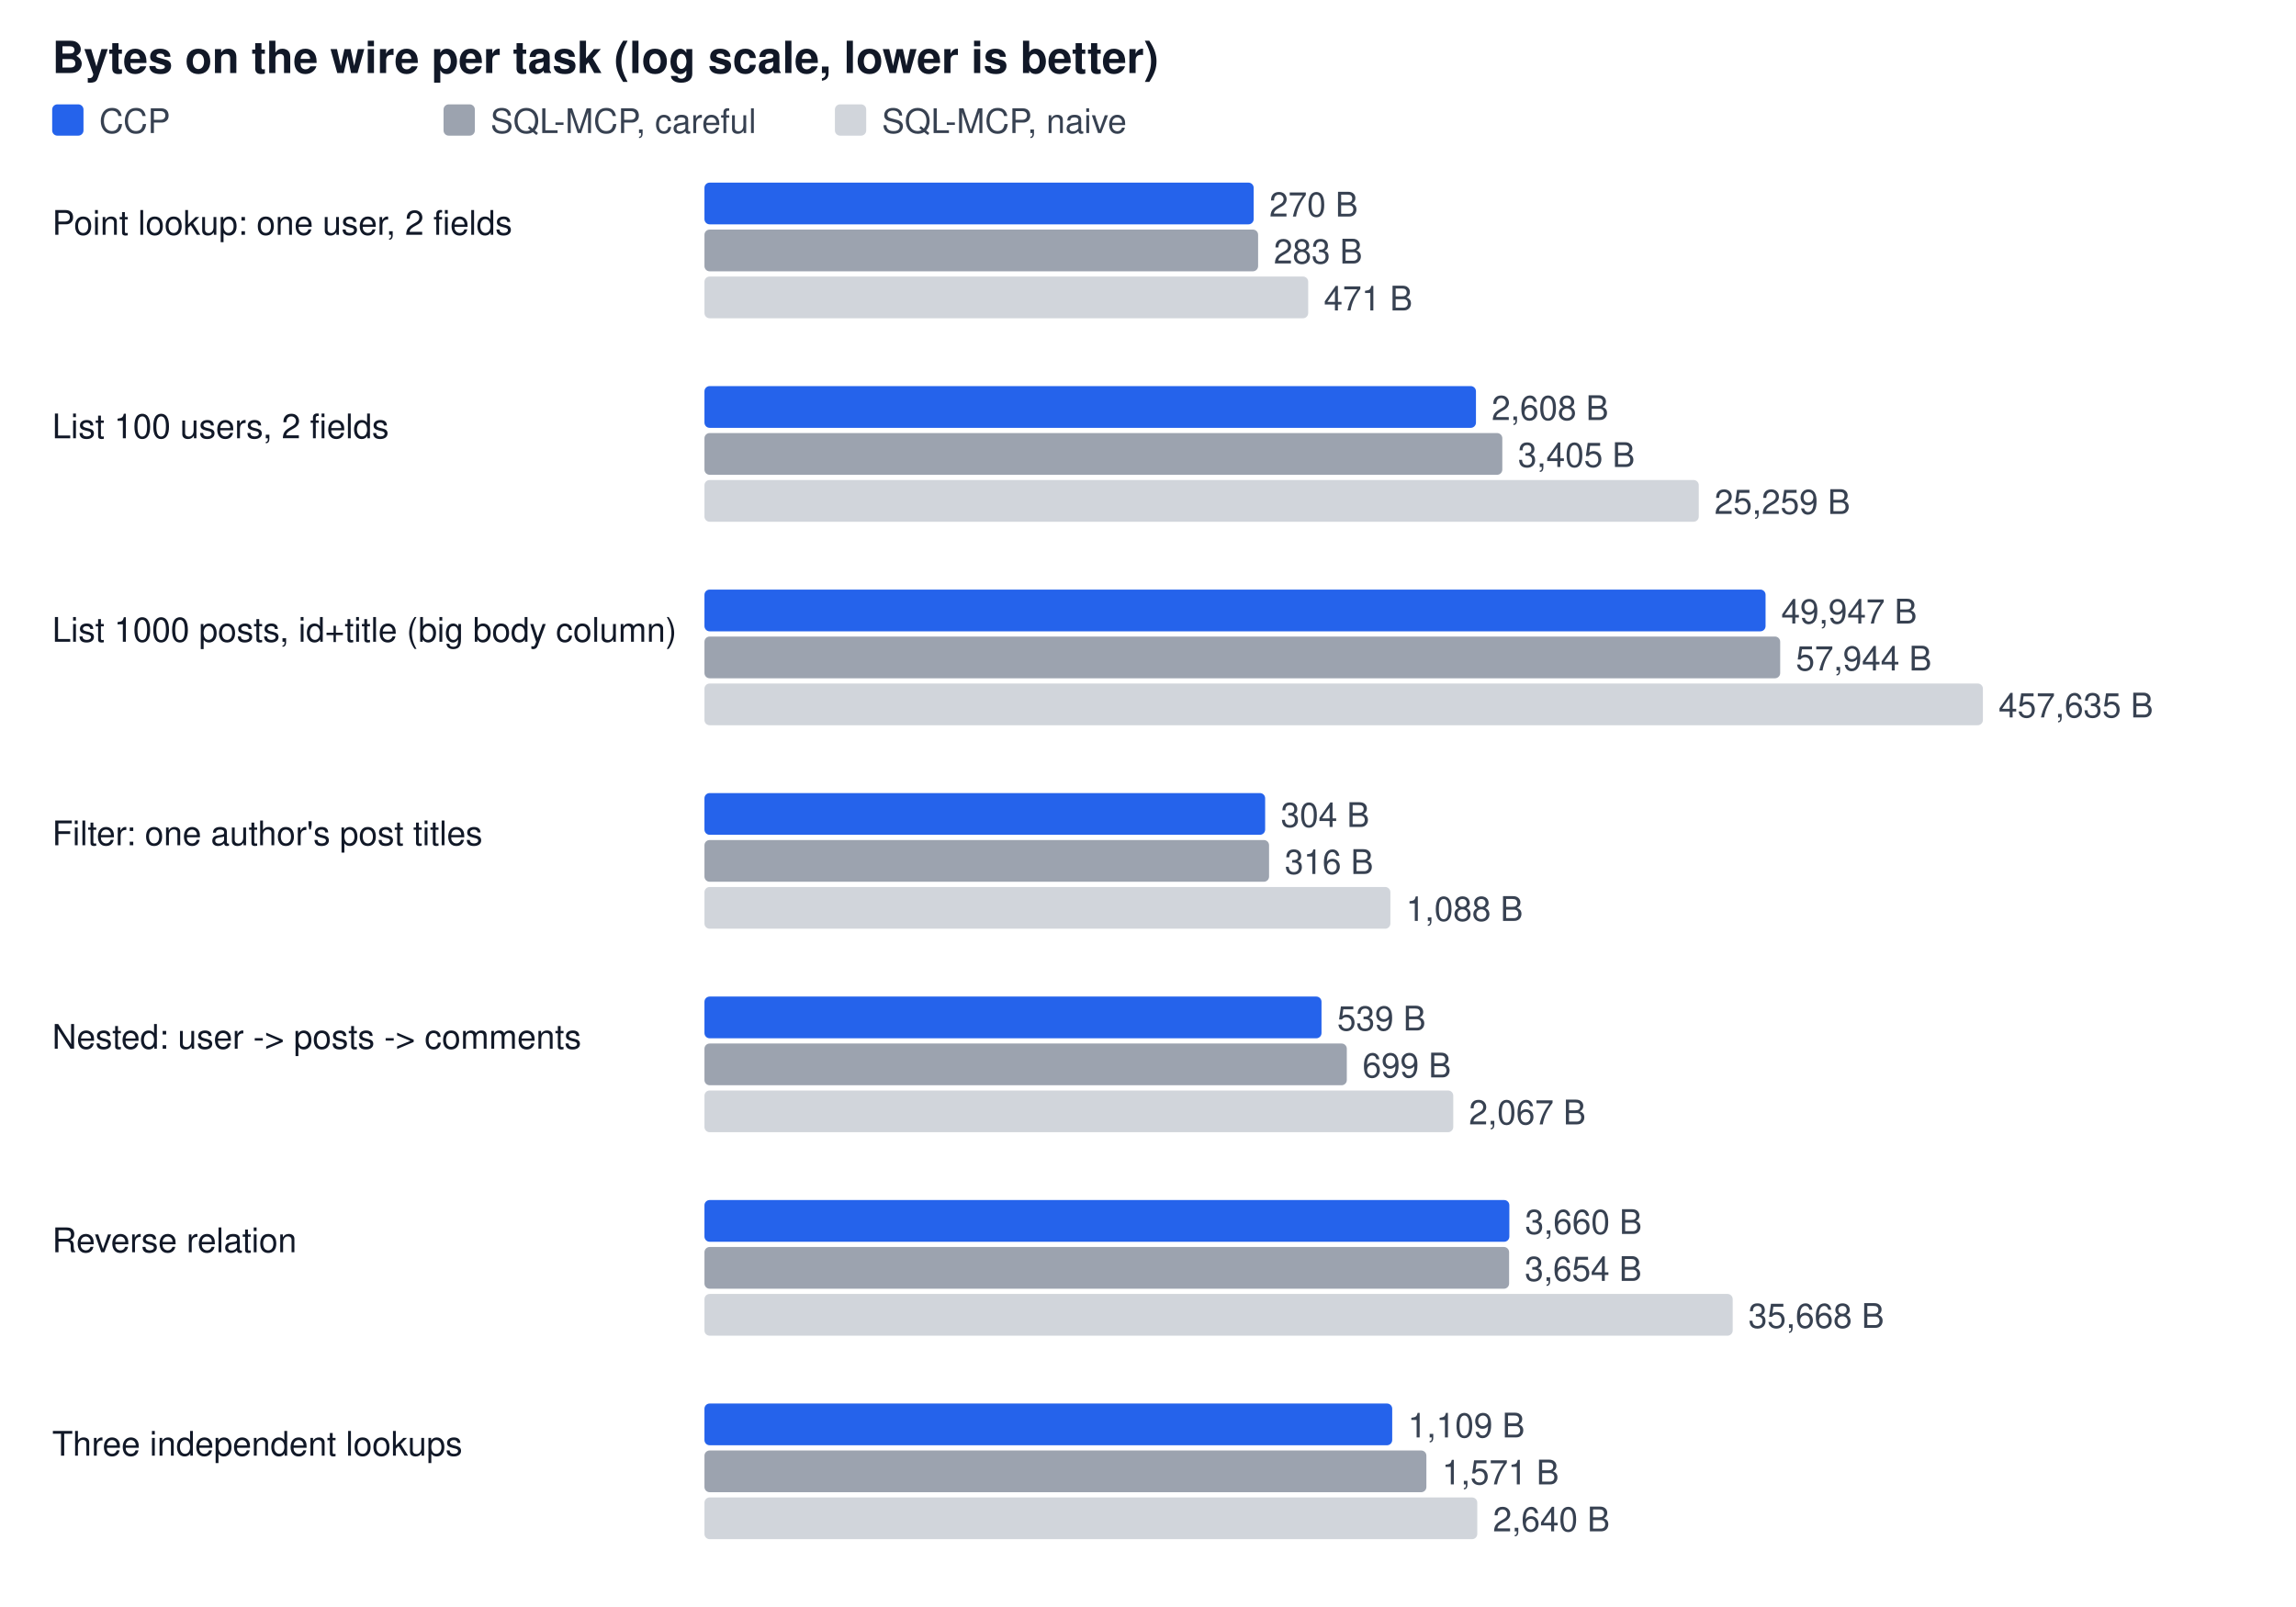
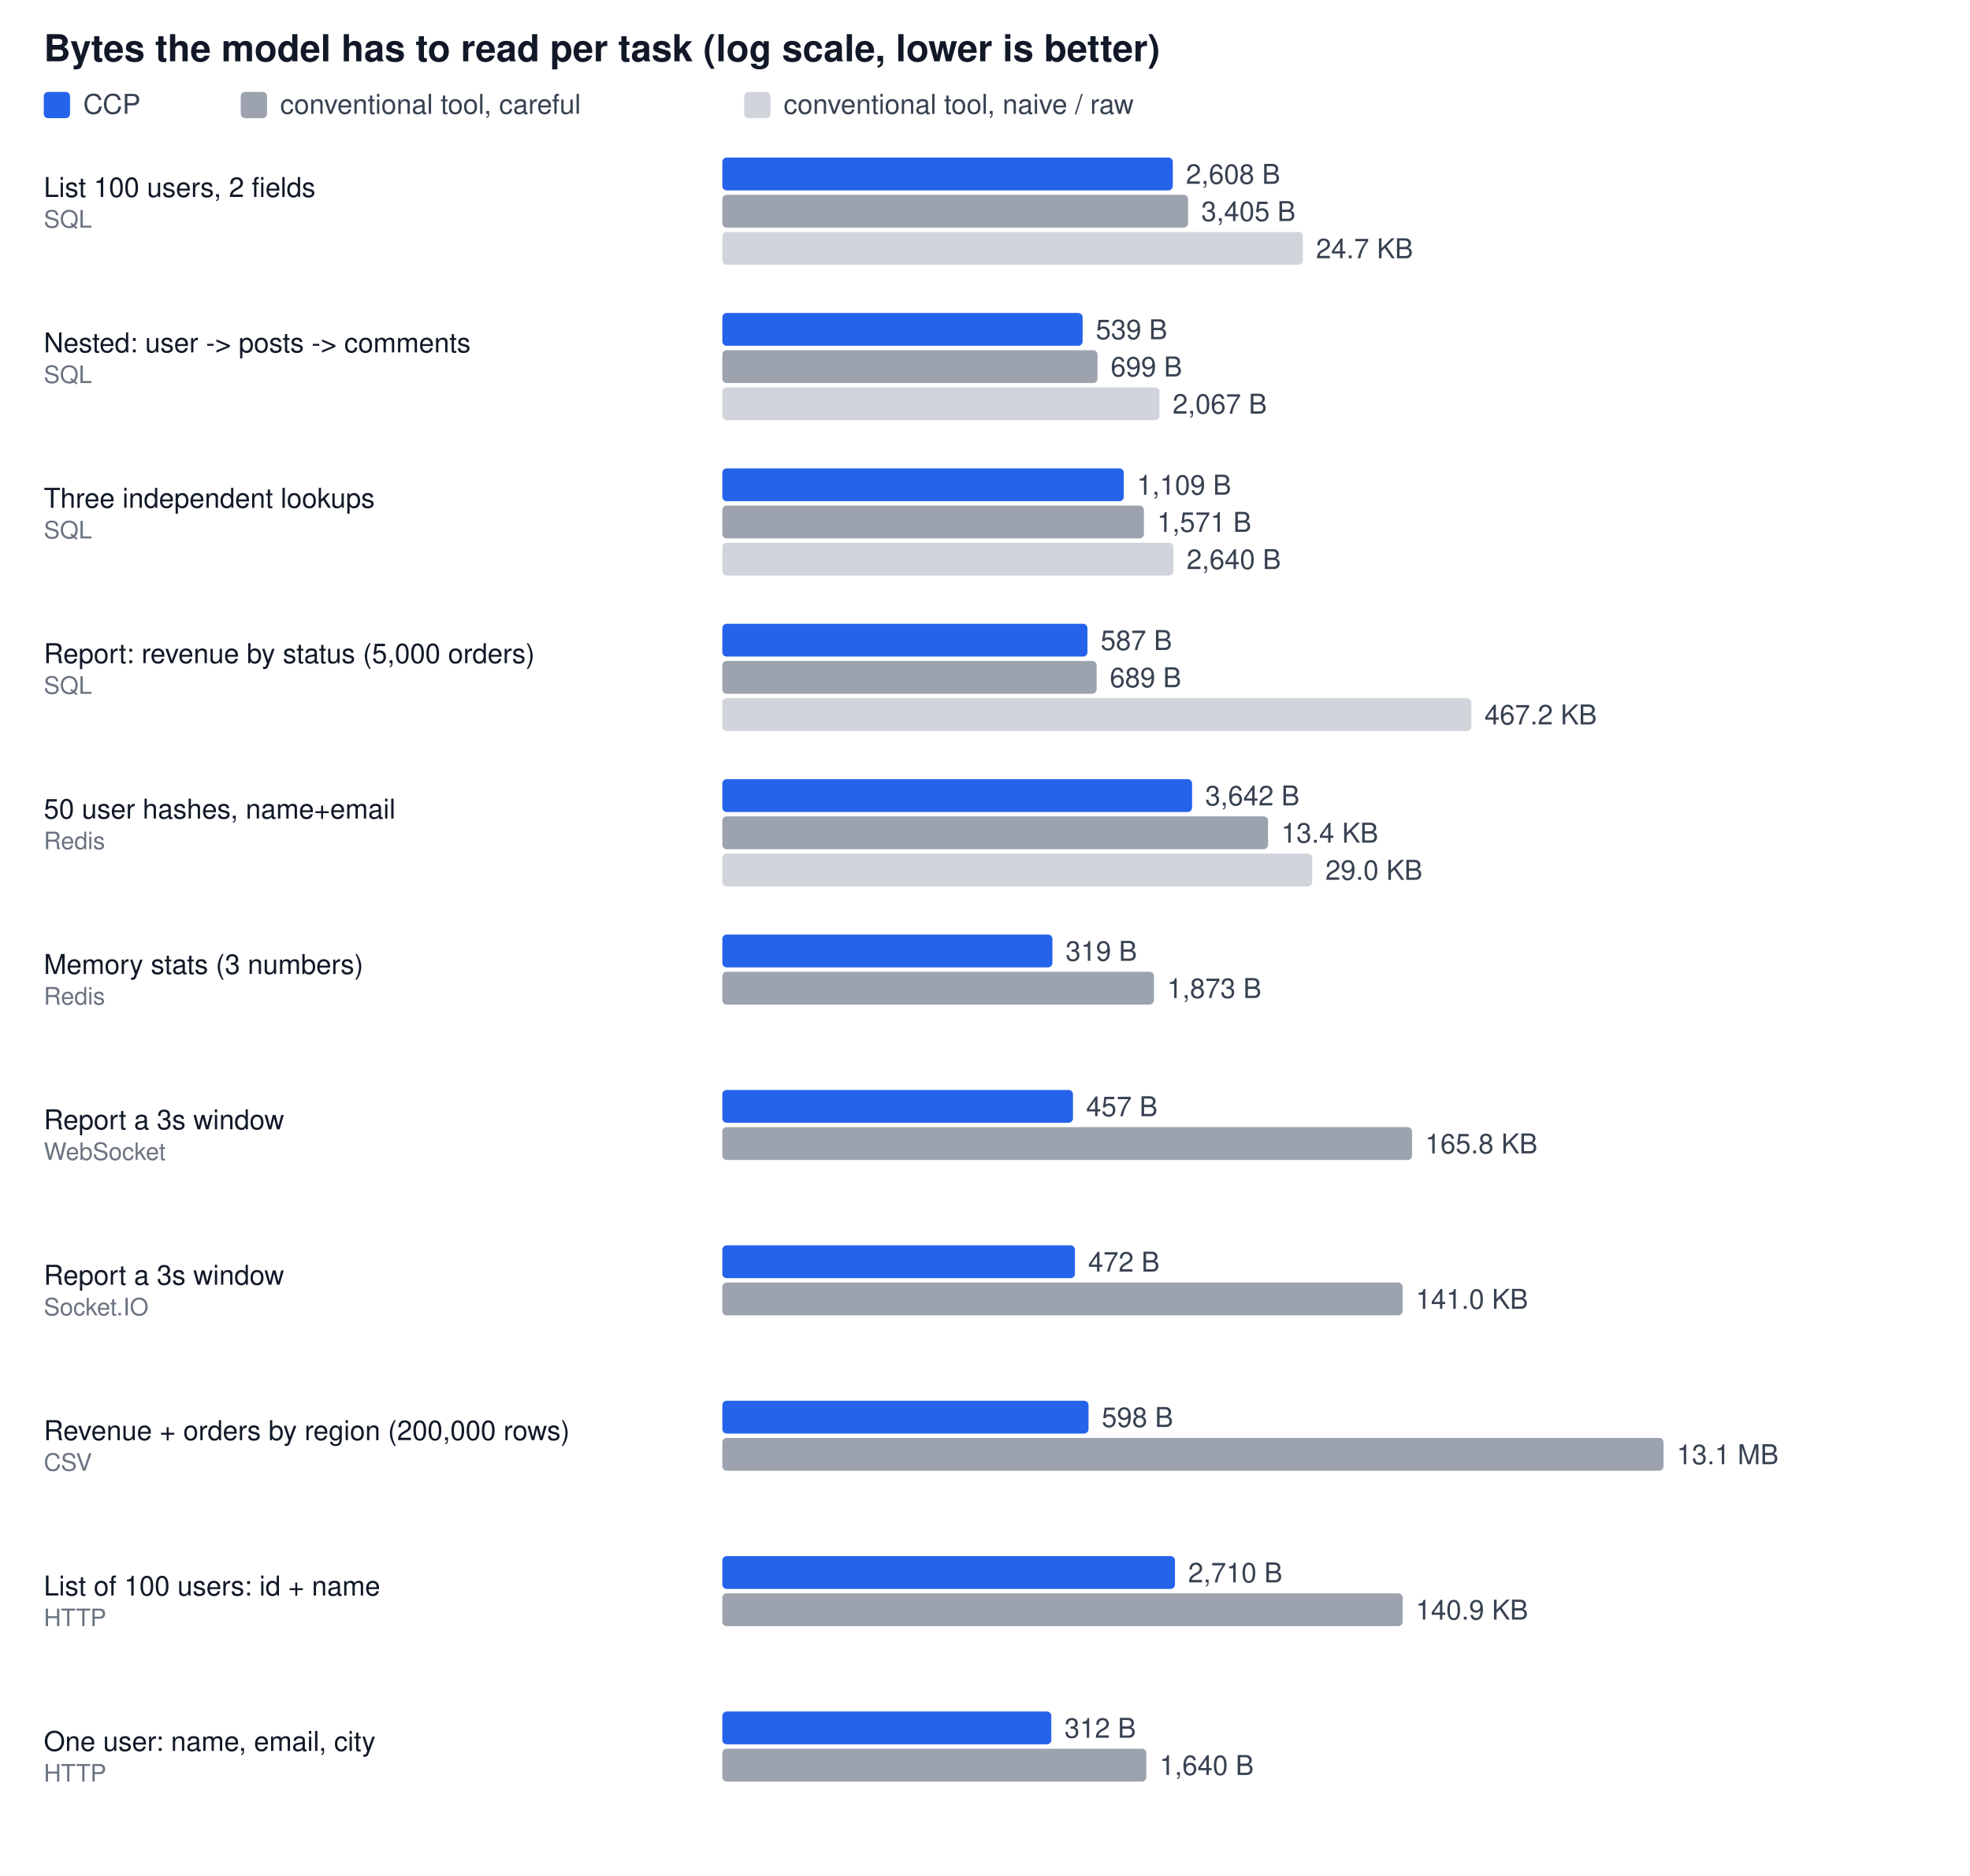
- <svg xmlns="http://www.w3.org/2000/svg" viewBox="0 0 880 616" font-family="-apple-system,Segoe UI,Helvetica,Arial,sans-serif" font-size="13">
-   <rect width="880" height="616" fill="#ffffff" />
-   <text x="20" y="28" font-size="17" font-weight="600" fill="#111827">Bytes on the wire per task (log scale, lower is better)</text>
-   <rect x="20" y="40" width="12" height="12" rx="2" fill="#2563eb" />
-   <text x="38" y="51" fill="#374151">CCP</text>
-   <rect x="170" y="40" width="12" height="12" rx="2" fill="#9ca3af" />
-   <text x="188" y="51" fill="#374151">SQL-MCP, careful</text>
-   <rect x="320" y="40" width="12" height="12" rx="2" fill="#d1d5db" />
-   <text x="338" y="51" fill="#374151">SQL-MCP, naive</text>
-   <text x="20" y="90" fill="#111827">Point lookup: one user, 2 fields</text>
-   <rect x="270" y="70" width="210.5" height="16" rx="2" fill="#2563eb" />
-   <text x="486.5" y="83" fill="#374151">270 B</text>
-   <rect x="270" y="88" width="212.2" height="16" rx="2" fill="#9ca3af" />
-   <text x="488.2" y="101" fill="#374151">283 B</text>
-   <rect x="270" y="106" width="231.4" height="16" rx="2" fill="#d1d5db" />
-   <text x="507.4" y="119" fill="#374151">471 B</text>
-   <text x="20" y="168" fill="#111827">List 100 users, 2 fields</text>
-   <rect x="270" y="148" width="295.7" height="16" rx="2" fill="#2563eb" />
-   <text x="571.7" y="161" fill="#374151">2,608 B</text>
-   <rect x="270" y="166" width="305.8" height="16" rx="2" fill="#9ca3af" />
-   <text x="581.8" y="179" fill="#374151">3,405 B</text>
-   <rect x="270" y="184" width="381.1" height="16" rx="2" fill="#d1d5db" />
-   <text x="657.1" y="197" fill="#374151">25,259 B</text>
-   <text x="20" y="246" fill="#111827">List 1000 posts, id+title (big body column)</text>
-   <rect x="270" y="226" width="406.7" height="16" rx="2" fill="#2563eb" />
-   <text x="682.7" y="239" fill="#374151">49,947 B</text>
-   <rect x="270" y="244" width="412.3" height="16" rx="2" fill="#9ca3af" />
-   <text x="688.3" y="257" fill="#374151">57,944 B</text>
-   <rect x="270" y="262" width="490.0" height="16" rx="2" fill="#d1d5db" />
-   <text x="766.0" y="275" fill="#374151">457,635 B</text>
-   <text x="20" y="324" fill="#111827">Filter: one author's post titles</text>
-   <rect x="270" y="304" width="214.9" height="16" rx="2" fill="#2563eb" />
-   <text x="490.9" y="317" fill="#374151">304 B</text>
-   <rect x="270" y="322" width="216.4" height="16" rx="2" fill="#9ca3af" />
-   <text x="492.4" y="335" fill="#374151">316 B</text>
-   <rect x="270" y="340" width="262.9" height="16" rx="2" fill="#d1d5db" />
-   <text x="538.9" y="353" fill="#374151">1,088 B</text>
-   <text x="20" y="402" fill="#111827">Nested: user -&gt; posts -&gt; comments</text>
-   <rect x="270" y="382" width="236.5" height="16" rx="2" fill="#2563eb" />
-   <text x="512.5" y="395" fill="#374151">539 B</text>
-   <rect x="270" y="400" width="246.2" height="16" rx="2" fill="#9ca3af" />
-   <text x="522.2" y="413" fill="#374151">699 B</text>
-   <rect x="270" y="418" width="287.0" height="16" rx="2" fill="#d1d5db" />
-   <text x="563.0" y="431" fill="#374151">2,067 B</text>
-   <text x="20" y="480" fill="#111827">Reverse relation</text>
-   <rect x="270" y="460" width="308.5" height="16" rx="2" fill="#2563eb" />
-   <text x="584.5" y="473" fill="#374151">3,660 B</text>
-   <rect x="270" y="478" width="308.4" height="16" rx="2" fill="#9ca3af" />
-   <text x="584.4" y="491" fill="#374151">3,654 B</text>
-   <rect x="270" y="496" width="394.1" height="16" rx="2" fill="#d1d5db" />
-   <text x="670.1" y="509" fill="#374151">35,668 B</text>
-   <text x="20" y="558" fill="#111827">Three independent lookups</text>
-   <rect x="270" y="538" width="263.6" height="16" rx="2" fill="#2563eb" />
-   <text x="539.6" y="551" fill="#374151">1,109 B</text>
-   <rect x="270" y="556" width="276.7" height="16" rx="2" fill="#9ca3af" />
-   <text x="552.7" y="569" fill="#374151">1,571 B</text>
-   <rect x="270" y="574" width="296.2" height="16" rx="2" fill="#d1d5db" />
-   <text x="572.2" y="587" fill="#374151">2,640 B</text>
+ <svg xmlns="http://www.w3.org/2000/svg" viewBox="0 0 900 857" font-family="-apple-system,Segoe UI,Helvetica,Arial,sans-serif" font-size="12.5">
+   <rect width="900" height="857" fill="#ffffff" />
+   <text x="20" y="28" font-size="17" font-weight="600" fill="#111827">Bytes the model has to read per task (log scale, lower is better)</text>
+   <rect x="20" y="42" width="12" height="12" rx="2" fill="#2563eb" />
+   <text x="38" y="52" fill="#374151">CCP</text>
+   <rect x="110" y="42" width="12" height="12" rx="2" fill="#9ca3af" />
+   <text x="128" y="52" fill="#374151">conventional tool, careful</text>
+   <rect x="340" y="42" width="12" height="12" rx="2" fill="#d1d5db" />
+   <text x="358" y="52" fill="#374151">conventional tool, naive / raw</text>
+   <text x="20" y="90" fill="#111827">List 100 users, 2 fields</text>
+   <text x="20" y="104" fill="#6b7280" font-size="11">SQL</text>
+   <rect x="330" y="72" width="205.8" height="15" rx="2" fill="#2563eb" />
+   <text x="541.8" y="84" fill="#374151">2,608 B</text>
+   <rect x="330" y="89" width="212.8" height="15" rx="2" fill="#9ca3af" />
+   <text x="548.8" y="101" fill="#374151">3,405 B</text>
+   <rect x="330" y="106" width="265.2" height="15" rx="2" fill="#d1d5db" />
+   <text x="601.2" y="118" fill="#374151">24.7 KB</text>
+   <text x="20" y="161" fill="#111827">Nested: user -&gt; posts -&gt; comments</text>
+   <text x="20" y="175" fill="#6b7280" font-size="11">SQL</text>
+   <rect x="330" y="143" width="164.6" height="15" rx="2" fill="#2563eb" />
+   <text x="500.6" y="155" fill="#374151">539 B</text>
+   <rect x="330" y="160" width="171.4" height="15" rx="2" fill="#9ca3af" />
+   <text x="507.4" y="172" fill="#374151">699 B</text>
+   <rect x="330" y="177" width="199.7" height="15" rx="2" fill="#d1d5db" />
+   <text x="535.7" y="189" fill="#374151">2,067 B</text>
+   <text x="20" y="232" fill="#111827">Three independent lookups</text>
+   <text x="20" y="246" fill="#6b7280" font-size="11">SQL</text>
+   <rect x="330" y="214" width="183.4" height="15" rx="2" fill="#2563eb" />
+   <text x="519.4" y="226" fill="#374151">1,109 B</text>
+   <rect x="330" y="231" width="192.6" height="15" rx="2" fill="#9ca3af" />
+   <text x="528.6" y="243" fill="#374151">1,571 B</text>
+   <rect x="330" y="248" width="206.1" height="15" rx="2" fill="#d1d5db" />
+   <text x="542.1" y="260" fill="#374151">2,640 B</text>
+   <text x="20" y="303" fill="#111827">Report: revenue by status (5,000 orders)</text>
+   <text x="20" y="317" fill="#6b7280" font-size="11">SQL</text>
+   <rect x="330" y="285" width="166.8" height="15" rx="2" fill="#2563eb" />
+   <text x="502.8" y="297" fill="#374151">587 B</text>
+   <rect x="330" y="302" width="171.0" height="15" rx="2" fill="#9ca3af" />
+   <text x="507.0" y="314" fill="#374151">689 B</text>
+   <rect x="330" y="319" width="342.2" height="15" rx="2" fill="#d1d5db" />
+   <text x="678.2" y="331" fill="#374151">467.2 KB</text>
+   <text x="20" y="374" fill="#111827">50 user hashes, name+email</text>
+   <text x="20" y="388" fill="#6b7280" font-size="11">Redis</text>
+   <rect x="330" y="356" width="214.6" height="15" rx="2" fill="#2563eb" />
+   <text x="550.6" y="368" fill="#374151">3,642 B</text>
+   <rect x="330" y="373" width="249.3" height="15" rx="2" fill="#9ca3af" />
+   <text x="585.3" y="385" fill="#374151">13.4 KB</text>
+   <rect x="330" y="390" width="269.5" height="15" rx="2" fill="#d1d5db" />
+   <text x="605.5" y="402" fill="#374151">29.0 KB</text>
+   <text x="20" y="445" fill="#111827">Memory stats (3 numbers)</text>
+   <text x="20" y="459" fill="#6b7280" font-size="11">Redis</text>
+   <rect x="330" y="427" width="150.8" height="15" rx="2" fill="#2563eb" />
+   <text x="486.8" y="439" fill="#374151">319 B</text>
+   <rect x="330" y="444" width="197.2" height="15" rx="2" fill="#9ca3af" />
+   <text x="533.2" y="456" fill="#374151">1,873 B</text>
+   <text x="20" y="516" fill="#111827">Report a 3s window</text>
+   <text x="20" y="530" fill="#6b7280" font-size="11">WebSocket</text>
+   <rect x="330" y="498" width="160.2" height="15" rx="2" fill="#2563eb" />
+   <text x="496.2" y="510" fill="#374151">457 B</text>
+   <rect x="330" y="515" width="315.1" height="15" rx="2" fill="#9ca3af" />
+   <text x="651.1" y="527" fill="#374151">165.8 KB</text>
+   <text x="20" y="587" fill="#111827">Report a 3s window</text>
+   <text x="20" y="601" fill="#6b7280" font-size="11">Socket.IO</text>
+   <rect x="330" y="569" width="161.1" height="15" rx="2" fill="#2563eb" />
+   <text x="497.1" y="581" fill="#374151">472 B</text>
+   <rect x="330" y="586" width="310.8" height="15" rx="2" fill="#9ca3af" />
+   <text x="646.8" y="598" fill="#374151">141.0 KB</text>
+   <text x="20" y="658" fill="#111827">Revenue + orders by region (200,000 rows)</text>
+   <text x="20" y="672" fill="#6b7280" font-size="11">CSV</text>
+   <rect x="330" y="640" width="167.3" height="15" rx="2" fill="#2563eb" />
+   <text x="503.3" y="652" fill="#374151">598 B</text>
+   <rect x="330" y="657" width="430.0" height="15" rx="2" fill="#9ca3af" />
+   <text x="766.0" y="669" fill="#374151">13.1 MB</text>
+   <text x="20" y="729" fill="#111827">List of 100 users: id + name</text>
+   <text x="20" y="743" fill="#6b7280" font-size="11">HTTP</text>
+   <rect x="330" y="711" width="206.8" height="15" rx="2" fill="#2563eb" />
+   <text x="542.8" y="723" fill="#374151">2,710 B</text>
+   <rect x="330" y="728" width="310.8" height="15" rx="2" fill="#9ca3af" />
+   <text x="646.8" y="740" fill="#374151">140.9 KB</text>
+   <text x="20" y="800" fill="#111827">One user: name, email, city</text>
+   <text x="20" y="814" fill="#6b7280" font-size="11">HTTP</text>
+   <rect x="330" y="782" width="150.3" height="15" rx="2" fill="#2563eb" />
+   <text x="486.3" y="794" fill="#374151">312 B</text>
+   <rect x="330" y="799" width="193.7" height="15" rx="2" fill="#9ca3af" />
+   <text x="529.7" y="811" fill="#374151">1,640 B</text>
</svg>
